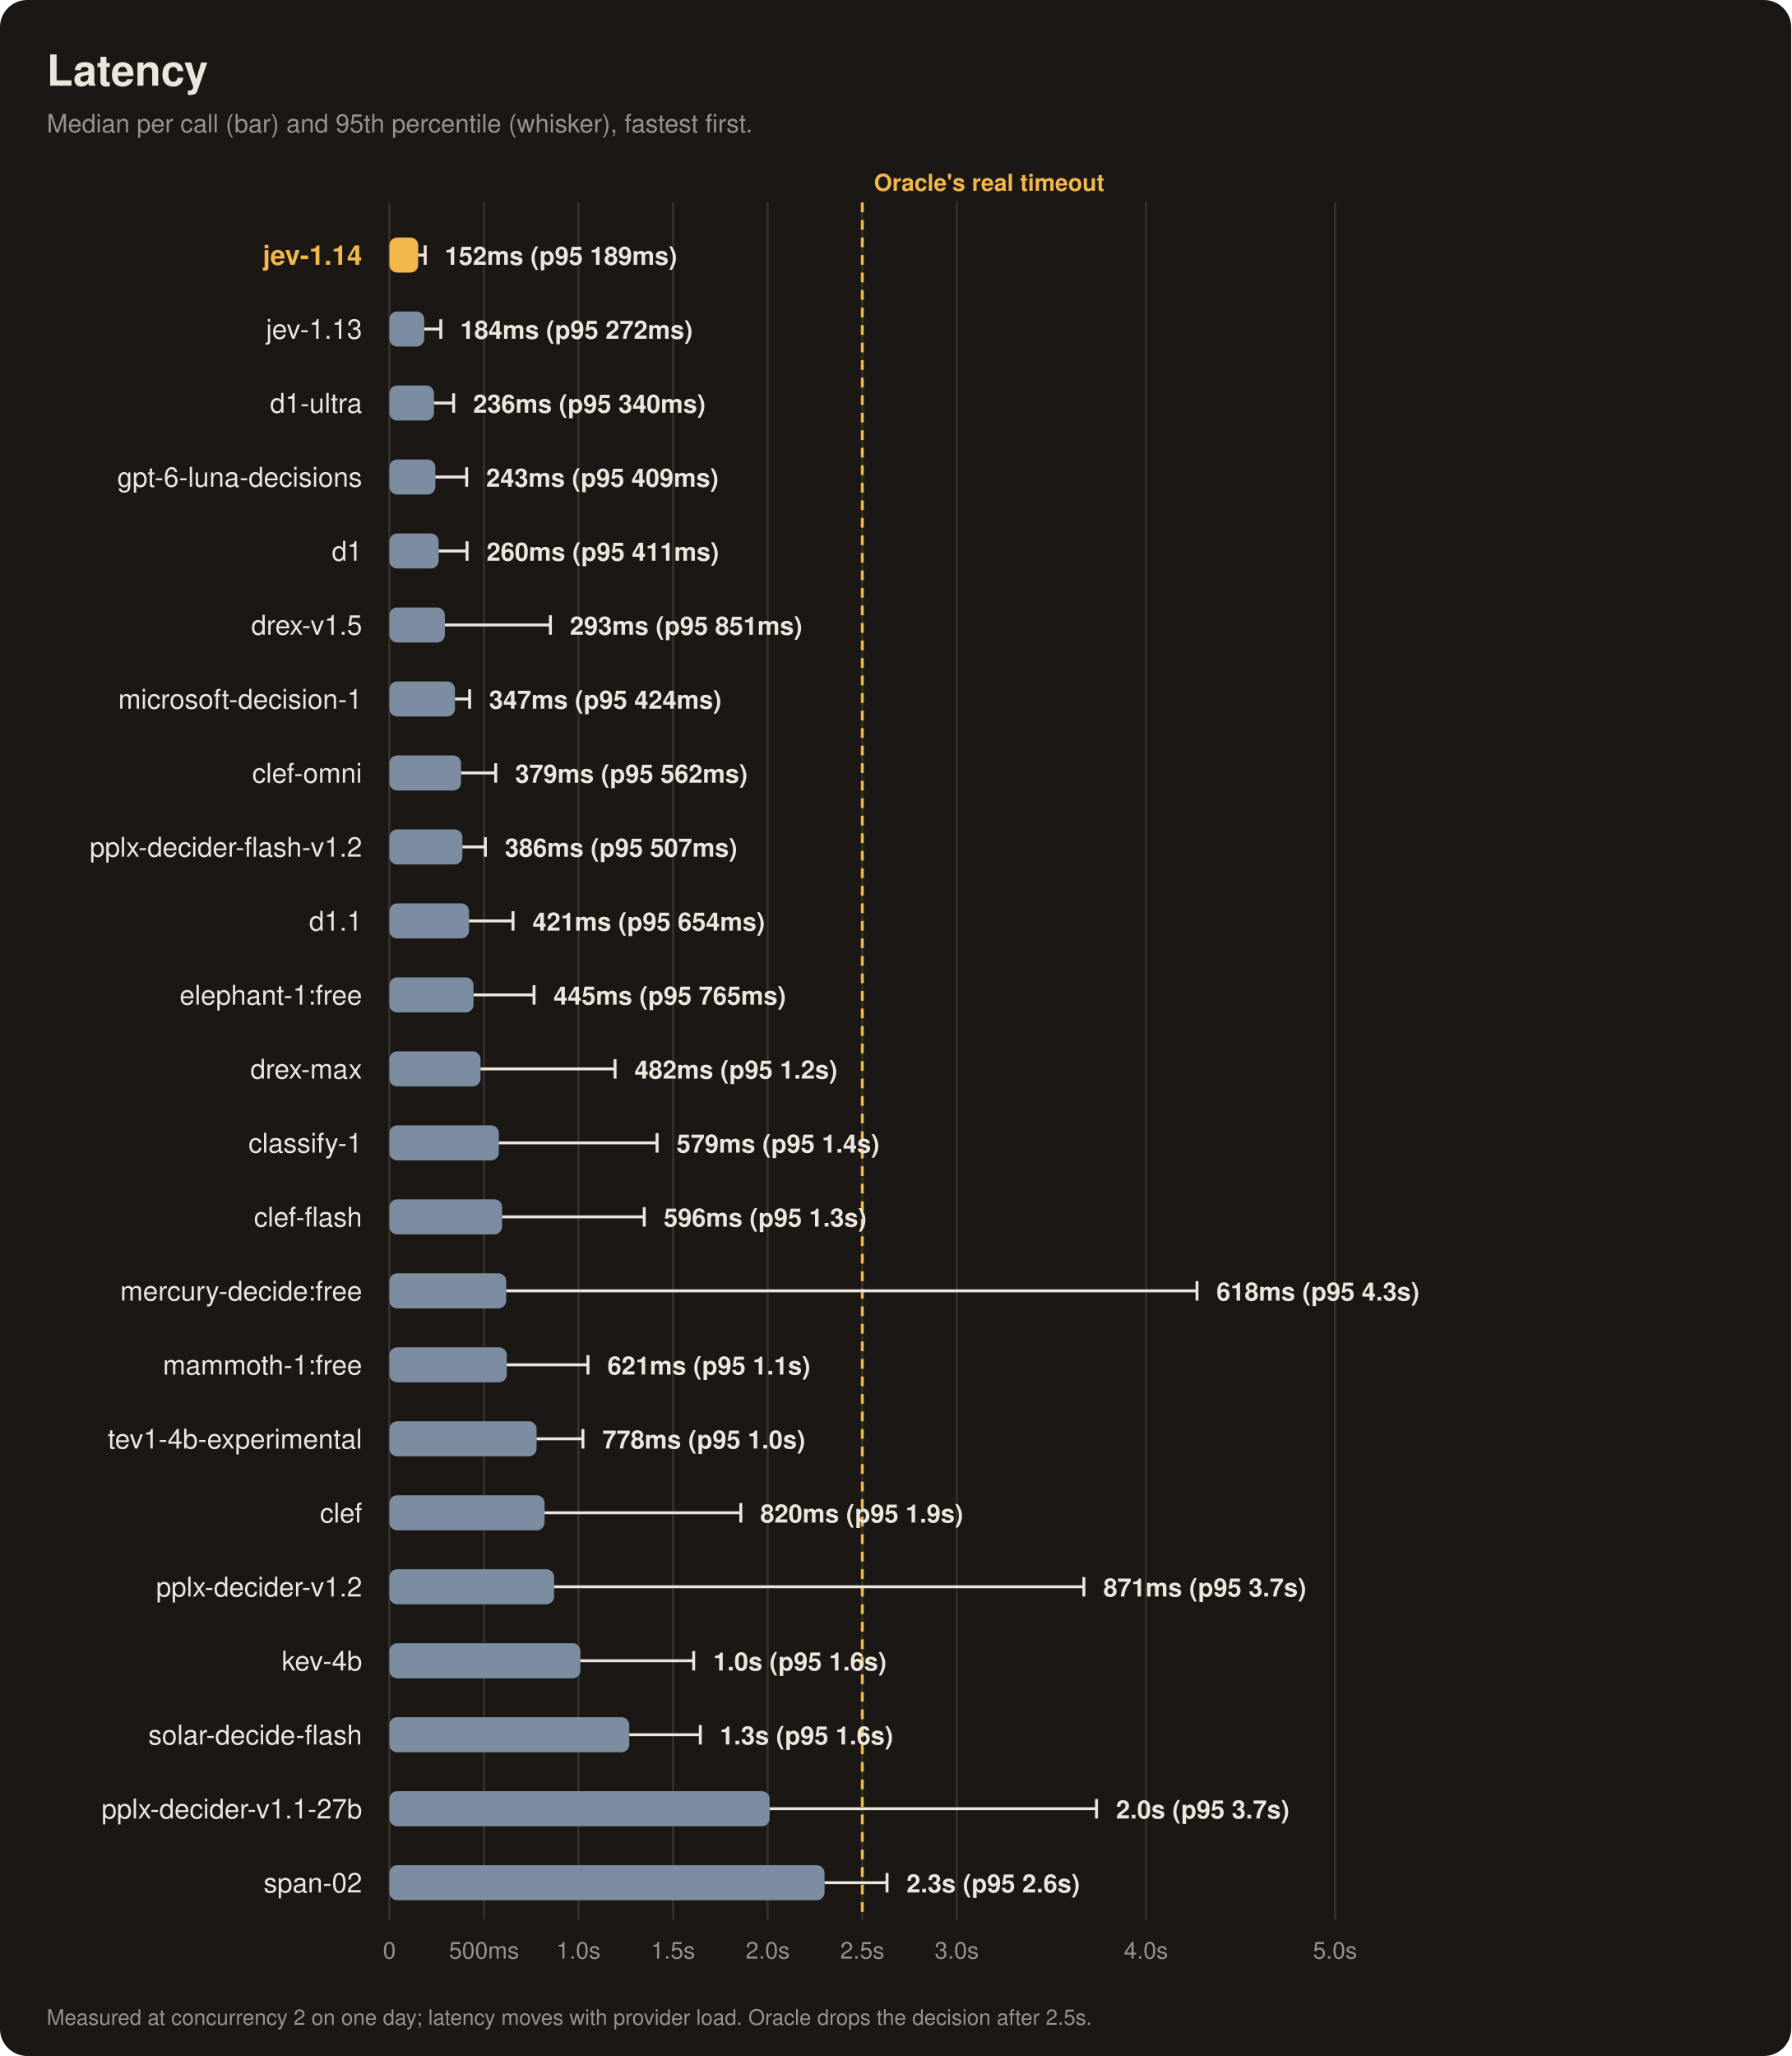
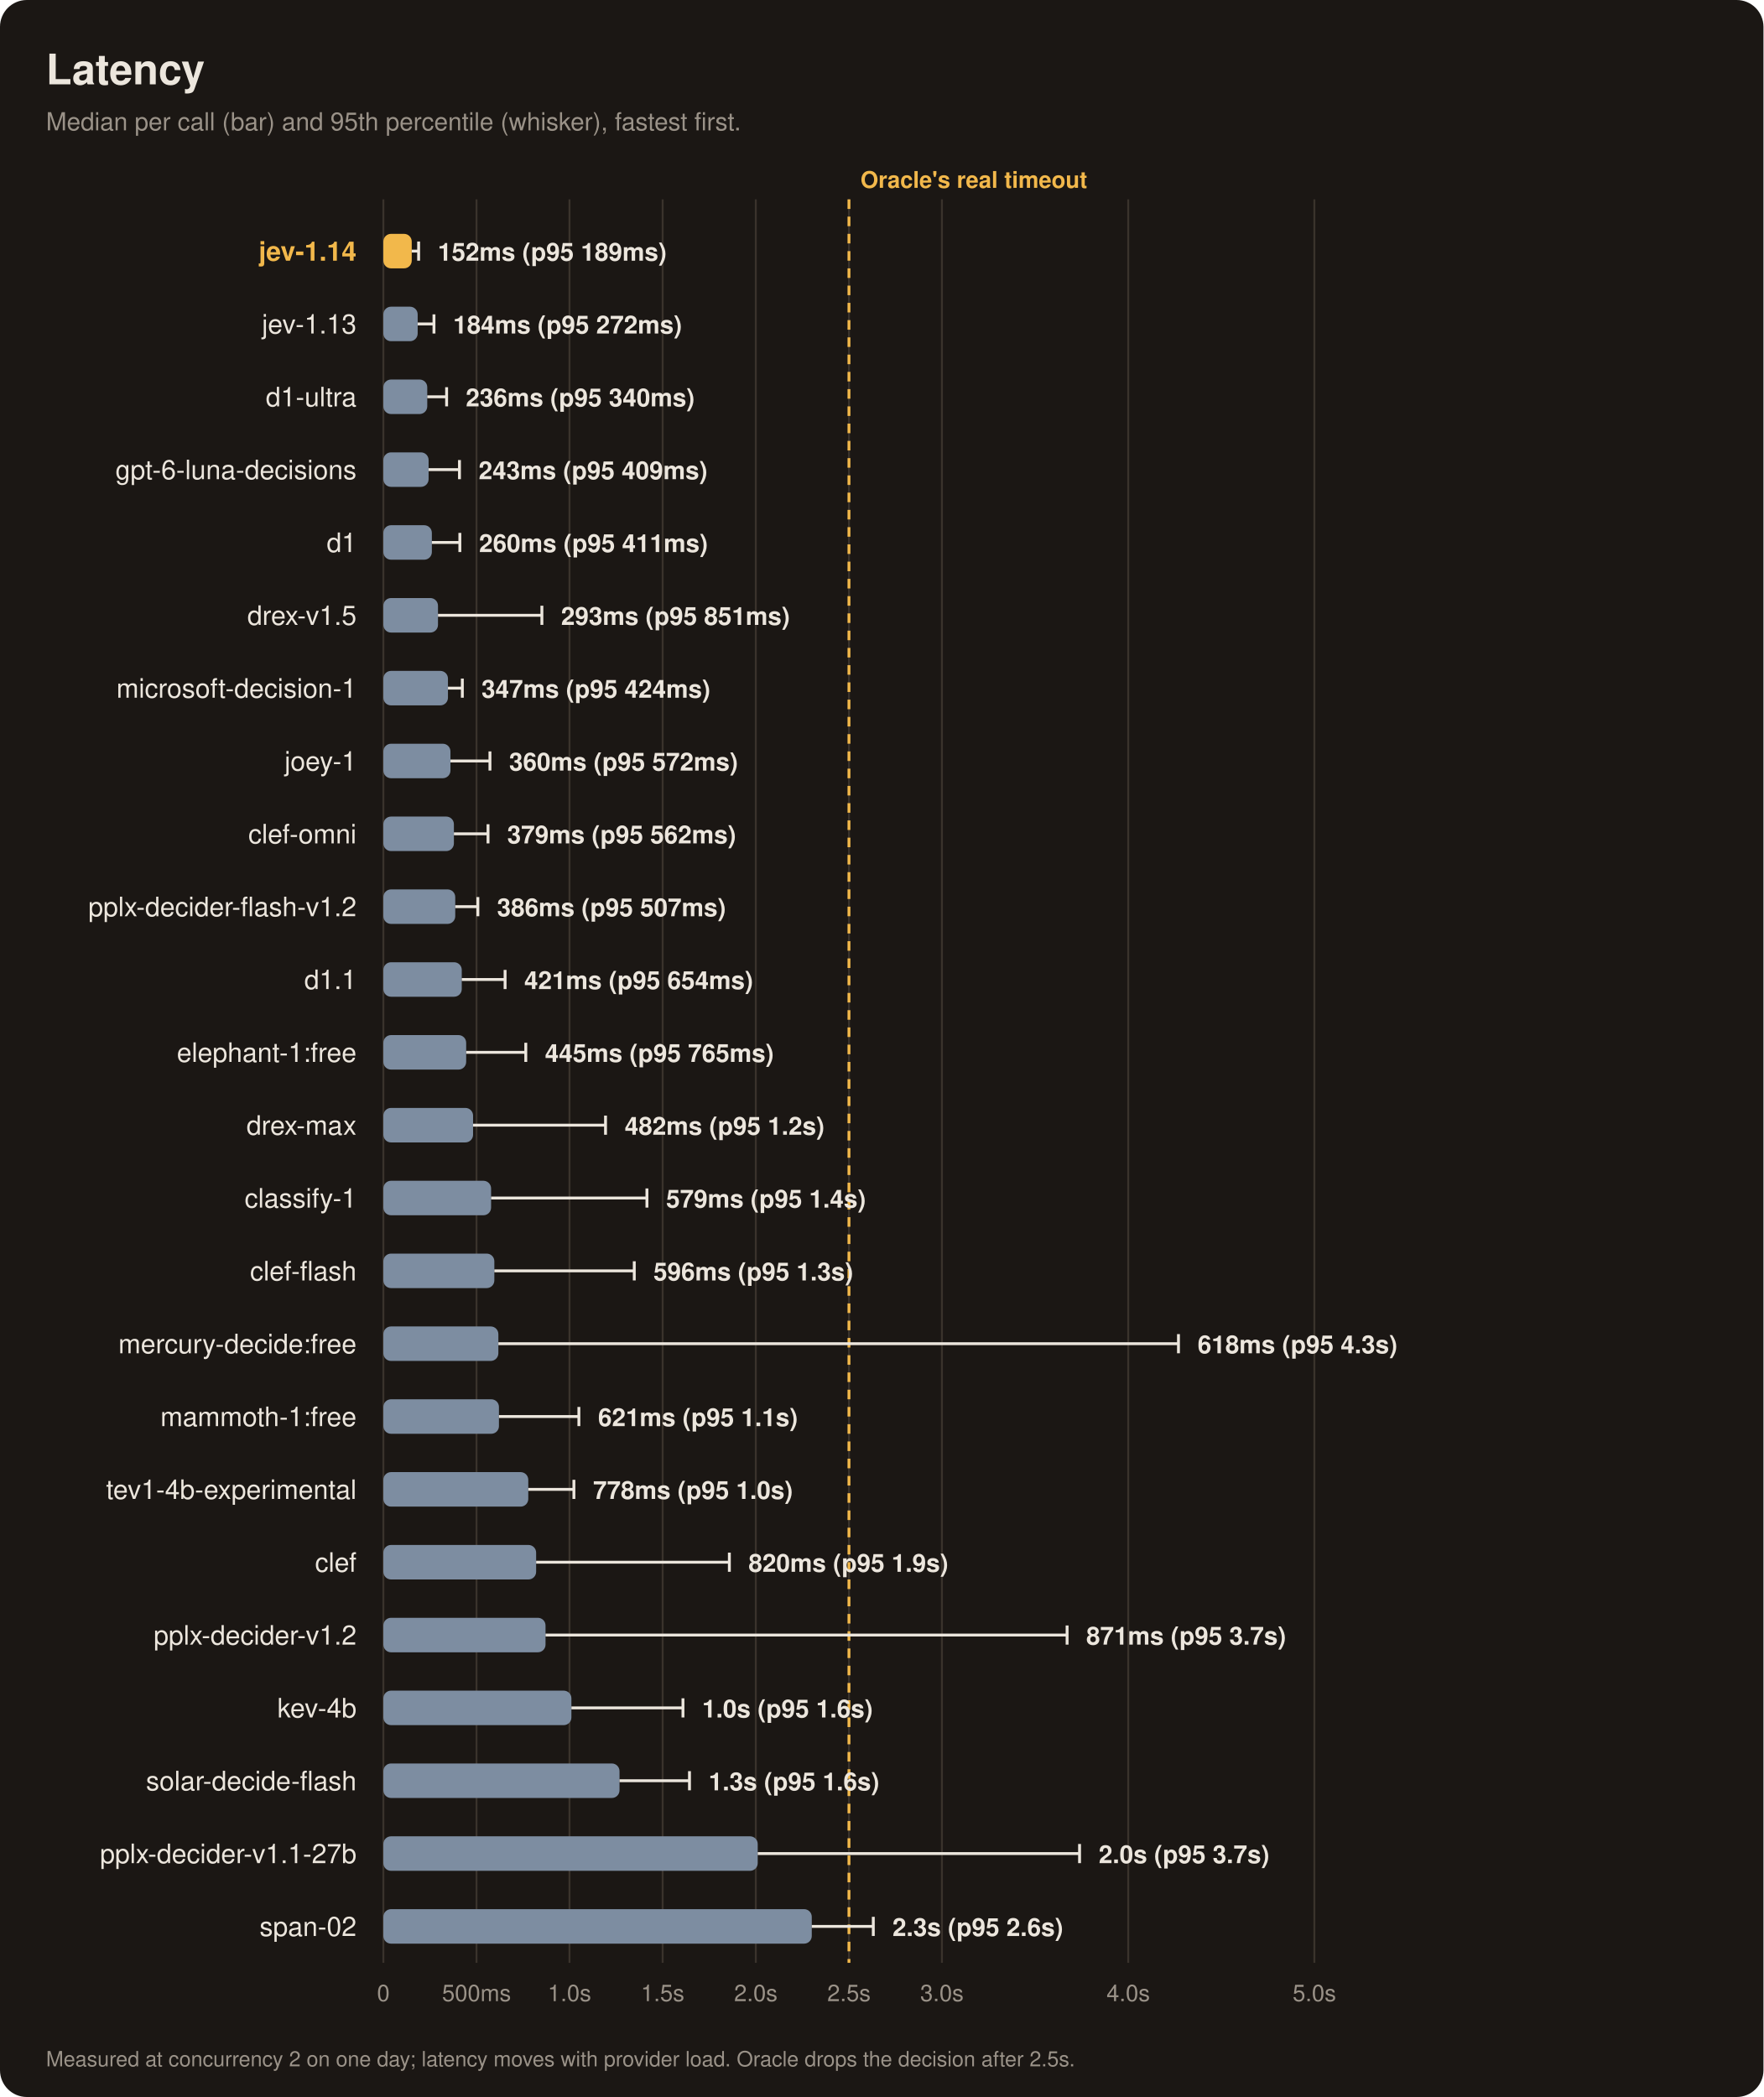
- <svg xmlns="http://www.w3.org/2000/svg" viewBox="0 0 920 1056" width="920" role="img" aria-label="Latency" font-family="-apple-system,BlinkMacSystemFont,'Segoe UI',Helvetica,Arial,sans-serif">
-   <rect width="920" height="1056" rx="14" fill="#1b1714" />
+ <svg xmlns="http://www.w3.org/2000/svg" viewBox="0 0 920 1094" width="920" role="img" aria-label="Latency" font-family="-apple-system,BlinkMacSystemFont,'Segoe UI',Helvetica,Arial,sans-serif">
+   <rect width="920" height="1094" rx="14" fill="#1b1714" />
  <text x="24.0" y="44.0" font-size="22" font-weight="700" fill="#ece6dd" text-anchor="start">Latency</text>
  <text x="24.0" y="68.0" font-size="13" font-weight="400" fill="#9a9288" text-anchor="start">Median per call (bar) and 95th percentile (whisker), fastest first.</text>
-   <line x1="200.0" y1="104.0" x2="200.0" y2="986.0" stroke="#3a332c" stroke-width="1.0" />
-   <text x="200.0" y="1006.0" font-size="12" font-weight="400" fill="#9a9288" text-anchor="middle">0</text>
-   <line x1="248.6" y1="104.0" x2="248.6" y2="986.0" stroke="#3a332c" stroke-width="1.0" />
-   <text x="248.6" y="1006.0" font-size="12" font-weight="400" fill="#9a9288" text-anchor="middle">500ms</text>
-   <line x1="297.1" y1="104.0" x2="297.1" y2="986.0" stroke="#3a332c" stroke-width="1.0" />
-   <text x="297.1" y="1006.0" font-size="12" font-weight="400" fill="#9a9288" text-anchor="middle">1.0s</text>
-   <line x1="345.7" y1="104.0" x2="345.7" y2="986.0" stroke="#3a332c" stroke-width="1.0" />
-   <text x="345.7" y="1006.0" font-size="12" font-weight="400" fill="#9a9288" text-anchor="middle">1.5s</text>
-   <line x1="394.3" y1="104.0" x2="394.3" y2="986.0" stroke="#3a332c" stroke-width="1.0" />
-   <text x="394.3" y="1006.0" font-size="12" font-weight="400" fill="#9a9288" text-anchor="middle">2.0s</text>
-   <line x1="442.9" y1="104.0" x2="442.9" y2="986.0" stroke="#3a332c" stroke-width="1.0" />
-   <text x="442.9" y="1006.0" font-size="12" font-weight="400" fill="#9a9288" text-anchor="middle">2.5s</text>
-   <line x1="491.4" y1="104.0" x2="491.4" y2="986.0" stroke="#3a332c" stroke-width="1.0" />
-   <text x="491.4" y="1006.0" font-size="12" font-weight="400" fill="#9a9288" text-anchor="middle">3.0s</text>
-   <line x1="588.6" y1="104.0" x2="588.6" y2="986.0" stroke="#3a332c" stroke-width="1.0" />
-   <text x="588.6" y="1006.0" font-size="12" font-weight="400" fill="#9a9288" text-anchor="middle">4.0s</text>
-   <line x1="685.7" y1="104.0" x2="685.7" y2="986.0" stroke="#3a332c" stroke-width="1.0" />
-   <text x="685.7" y="1006.0" font-size="12" font-weight="400" fill="#9a9288" text-anchor="middle">5.0s</text>
-   <line x1="442.9" y1="104.0" x2="442.9" y2="986.0" stroke="#f2b84b" stroke-width="1.5" stroke-dasharray="5 4" />
+   <line x1="200.0" y1="104.0" x2="200.0" y2="1024.0" stroke="#3a332c" stroke-width="1.0" />
+   <text x="200.0" y="1044.0" font-size="12" font-weight="400" fill="#9a9288" text-anchor="middle">0</text>
+   <line x1="248.6" y1="104.0" x2="248.6" y2="1024.0" stroke="#3a332c" stroke-width="1.0" />
+   <text x="248.6" y="1044.0" font-size="12" font-weight="400" fill="#9a9288" text-anchor="middle">500ms</text>
+   <line x1="297.1" y1="104.0" x2="297.1" y2="1024.0" stroke="#3a332c" stroke-width="1.0" />
+   <text x="297.1" y="1044.0" font-size="12" font-weight="400" fill="#9a9288" text-anchor="middle">1.0s</text>
+   <line x1="345.7" y1="104.0" x2="345.7" y2="1024.0" stroke="#3a332c" stroke-width="1.0" />
+   <text x="345.7" y="1044.0" font-size="12" font-weight="400" fill="#9a9288" text-anchor="middle">1.5s</text>
+   <line x1="394.3" y1="104.0" x2="394.3" y2="1024.0" stroke="#3a332c" stroke-width="1.0" />
+   <text x="394.3" y="1044.0" font-size="12" font-weight="400" fill="#9a9288" text-anchor="middle">2.0s</text>
+   <line x1="442.9" y1="104.0" x2="442.9" y2="1024.0" stroke="#3a332c" stroke-width="1.0" />
+   <text x="442.9" y="1044.0" font-size="12" font-weight="400" fill="#9a9288" text-anchor="middle">2.5s</text>
+   <line x1="491.4" y1="104.0" x2="491.4" y2="1024.0" stroke="#3a332c" stroke-width="1.0" />
+   <text x="491.4" y="1044.0" font-size="12" font-weight="400" fill="#9a9288" text-anchor="middle">3.0s</text>
+   <line x1="588.6" y1="104.0" x2="588.6" y2="1024.0" stroke="#3a332c" stroke-width="1.0" />
+   <text x="588.6" y="1044.0" font-size="12" font-weight="400" fill="#9a9288" text-anchor="middle">4.0s</text>
+   <line x1="685.7" y1="104.0" x2="685.7" y2="1024.0" stroke="#3a332c" stroke-width="1.0" />
+   <text x="685.7" y="1044.0" font-size="12" font-weight="400" fill="#9a9288" text-anchor="middle">5.0s</text>
+   <line x1="442.9" y1="104.0" x2="442.9" y2="1024.0" stroke="#f2b84b" stroke-width="1.5" stroke-dasharray="5 4" />
  <text x="448.9" y="98.0" font-size="12" font-weight="600" fill="#f2b84b" text-anchor="start">Oracle's real timeout</text>
  <text x="186.0" y="136.0" font-size="14" font-weight="700" fill="#f2b84b" text-anchor="end">jev-1.14</text>
  <rect x="200.0" y="122.0" width="14.8" height="18.0" rx="4.0" fill="#f2b84b" />
  <line x1="214.8" y1="131.0" x2="218.4" y2="131.0" stroke="#ece6dd" stroke-width="1.5" />
  <line x1="218.4" y1="126.0" x2="218.4" y2="136.0" stroke="#ece6dd" stroke-width="1.5" />
  <text x="228.4" y="136.0" font-size="13" font-weight="600" fill="#ece6dd" text-anchor="start">152ms  (p95 189ms)</text>
  <text x="186.0" y="174.0" font-size="14" font-weight="500" fill="#ece6dd" text-anchor="end">jev-1.13</text>
  <rect x="200.0" y="160.0" width="17.9" height="18.0" rx="4.0" fill="#7d8da1" />
  <line x1="217.9" y1="169.0" x2="226.4" y2="169.0" stroke="#ece6dd" stroke-width="1.5" />
  <line x1="226.4" y1="164.0" x2="226.4" y2="174.0" stroke="#ece6dd" stroke-width="1.5" />
  <text x="236.4" y="174.0" font-size="13" font-weight="600" fill="#ece6dd" text-anchor="start">184ms  (p95 272ms)</text>
  <text x="186.0" y="212.0" font-size="14" font-weight="500" fill="#ece6dd" text-anchor="end">d1-ultra</text>
  <rect x="200.0" y="198.0" width="22.9" height="18.0" rx="4.0" fill="#7d8da1" />
  <line x1="222.9" y1="207.0" x2="233.0" y2="207.0" stroke="#ece6dd" stroke-width="1.5" />
  <line x1="233.0" y1="202.0" x2="233.0" y2="212.0" stroke="#ece6dd" stroke-width="1.5" />
  <text x="243.0" y="212.0" font-size="13" font-weight="600" fill="#ece6dd" text-anchor="start">236ms  (p95 340ms)</text>
  <text x="186.0" y="250.0" font-size="14" font-weight="500" fill="#ece6dd" text-anchor="end">gpt-6-luna-decisions</text>
  <rect x="200.0" y="236.0" width="23.6" height="18.0" rx="4.0" fill="#7d8da1" />
  <line x1="223.6" y1="245.0" x2="239.7" y2="245.0" stroke="#ece6dd" stroke-width="1.5" />
  <line x1="239.7" y1="240.0" x2="239.7" y2="250.0" stroke="#ece6dd" stroke-width="1.5" />
  <text x="249.7" y="250.0" font-size="13" font-weight="600" fill="#ece6dd" text-anchor="start">243ms  (p95 409ms)</text>
  <text x="186.0" y="288.0" font-size="14" font-weight="500" fill="#ece6dd" text-anchor="end">d1</text>
  <rect x="200.0" y="274.0" width="25.3" height="18.0" rx="4.0" fill="#7d8da1" />
  <line x1="225.3" y1="283.0" x2="239.9" y2="283.0" stroke="#ece6dd" stroke-width="1.5" />
  <line x1="239.9" y1="278.0" x2="239.9" y2="288.0" stroke="#ece6dd" stroke-width="1.5" />
  <text x="249.9" y="288.0" font-size="13" font-weight="600" fill="#ece6dd" text-anchor="start">260ms  (p95 411ms)</text>
  <text x="186.0" y="326.0" font-size="14" font-weight="500" fill="#ece6dd" text-anchor="end">drex-v1.5</text>
  <rect x="200.0" y="312.0" width="28.5" height="18.0" rx="4.0" fill="#7d8da1" />
  <line x1="228.5" y1="321.0" x2="282.7" y2="321.0" stroke="#ece6dd" stroke-width="1.5" />
  <line x1="282.7" y1="316.0" x2="282.7" y2="326.0" stroke="#ece6dd" stroke-width="1.5" />
  <text x="292.7" y="326.0" font-size="13" font-weight="600" fill="#ece6dd" text-anchor="start">293ms  (p95 851ms)</text>
  <text x="186.0" y="364.0" font-size="14" font-weight="500" fill="#ece6dd" text-anchor="end">microsoft-decision-1</text>
  <rect x="200.0" y="350.0" width="33.7" height="18.0" rx="4.0" fill="#7d8da1" />
  <line x1="233.7" y1="359.0" x2="241.2" y2="359.0" stroke="#ece6dd" stroke-width="1.5" />
  <line x1="241.2" y1="354.0" x2="241.2" y2="364.0" stroke="#ece6dd" stroke-width="1.5" />
  <text x="251.2" y="364.0" font-size="13" font-weight="600" fill="#ece6dd" text-anchor="start">347ms  (p95 424ms)</text>
-   <text x="186.0" y="402.0" font-size="14" font-weight="500" fill="#ece6dd" text-anchor="end">clef-omni</text>
-   <rect x="200.0" y="388.0" width="36.8" height="18.0" rx="4.0" fill="#7d8da1" />
-   <line x1="236.8" y1="397.0" x2="254.6" y2="397.0" stroke="#ece6dd" stroke-width="1.5" />
-   <line x1="254.6" y1="392.0" x2="254.6" y2="402.0" stroke="#ece6dd" stroke-width="1.5" />
-   <text x="264.6" y="402.0" font-size="13" font-weight="600" fill="#ece6dd" text-anchor="start">379ms  (p95 562ms)</text>
-   <text x="186.0" y="440.0" font-size="14" font-weight="500" fill="#ece6dd" text-anchor="end">pplx-decider-flash-v1.2</text>
-   <rect x="200.0" y="426.0" width="37.5" height="18.0" rx="4.0" fill="#7d8da1" />
-   <line x1="237.5" y1="435.0" x2="249.3" y2="435.0" stroke="#ece6dd" stroke-width="1.5" />
-   <line x1="249.3" y1="430.0" x2="249.3" y2="440.0" stroke="#ece6dd" stroke-width="1.5" />
-   <text x="259.3" y="440.0" font-size="13" font-weight="600" fill="#ece6dd" text-anchor="start">386ms  (p95 507ms)</text>
-   <text x="186.0" y="478.0" font-size="14" font-weight="500" fill="#ece6dd" text-anchor="end">d1.1</text>
-   <rect x="200.0" y="464.0" width="40.9" height="18.0" rx="4.0" fill="#7d8da1" />
-   <line x1="240.9" y1="473.0" x2="263.5" y2="473.0" stroke="#ece6dd" stroke-width="1.5" />
-   <line x1="263.5" y1="468.0" x2="263.5" y2="478.0" stroke="#ece6dd" stroke-width="1.5" />
-   <text x="273.5" y="478.0" font-size="13" font-weight="600" fill="#ece6dd" text-anchor="start">421ms  (p95 654ms)</text>
-   <text x="186.0" y="516.0" font-size="14" font-weight="500" fill="#ece6dd" text-anchor="end">elephant-1:free</text>
-   <rect x="200.0" y="502.0" width="43.2" height="18.0" rx="4.0" fill="#7d8da1" />
-   <line x1="243.2" y1="511.0" x2="274.3" y2="511.0" stroke="#ece6dd" stroke-width="1.5" />
-   <line x1="274.3" y1="506.0" x2="274.3" y2="516.0" stroke="#ece6dd" stroke-width="1.5" />
-   <text x="284.3" y="516.0" font-size="13" font-weight="600" fill="#ece6dd" text-anchor="start">445ms  (p95 765ms)</text>
-   <text x="186.0" y="554.0" font-size="14" font-weight="500" fill="#ece6dd" text-anchor="end">drex-max</text>
-   <rect x="200.0" y="540.0" width="46.8" height="18.0" rx="4.0" fill="#7d8da1" />
-   <line x1="246.8" y1="549.0" x2="315.9" y2="549.0" stroke="#ece6dd" stroke-width="1.5" />
-   <line x1="315.9" y1="544.0" x2="315.9" y2="554.0" stroke="#ece6dd" stroke-width="1.5" />
-   <text x="325.9" y="554.0" font-size="13" font-weight="600" fill="#ece6dd" text-anchor="start">482ms  (p95 1.2s)</text>
-   <text x="186.0" y="592.0" font-size="14" font-weight="500" fill="#ece6dd" text-anchor="end">classify-1</text>
-   <rect x="200.0" y="578.0" width="56.2" height="18.0" rx="4.0" fill="#7d8da1" />
-   <line x1="256.2" y1="587.0" x2="337.5" y2="587.0" stroke="#ece6dd" stroke-width="1.5" />
-   <line x1="337.5" y1="582.0" x2="337.5" y2="592.0" stroke="#ece6dd" stroke-width="1.5" />
-   <text x="347.5" y="592.0" font-size="13" font-weight="600" fill="#ece6dd" text-anchor="start">579ms  (p95 1.4s)</text>
-   <text x="186.0" y="630.0" font-size="14" font-weight="500" fill="#ece6dd" text-anchor="end">clef-flash</text>
-   <rect x="200.0" y="616.0" width="57.9" height="18.0" rx="4.0" fill="#7d8da1" />
-   <line x1="257.9" y1="625.0" x2="330.9" y2="625.0" stroke="#ece6dd" stroke-width="1.5" />
-   <line x1="330.9" y1="620.0" x2="330.9" y2="630.0" stroke="#ece6dd" stroke-width="1.5" />
-   <text x="340.9" y="630.0" font-size="13" font-weight="600" fill="#ece6dd" text-anchor="start">596ms  (p95 1.3s)</text>
-   <text x="186.0" y="668.0" font-size="14" font-weight="500" fill="#ece6dd" text-anchor="end">mercury-decide:free</text>
-   <rect x="200.0" y="654.0" width="60.0" height="18.0" rx="4.0" fill="#7d8da1" />
-   <line x1="260.0" y1="663.0" x2="614.8" y2="663.0" stroke="#ece6dd" stroke-width="1.5" />
-   <line x1="614.8" y1="658.0" x2="614.8" y2="668.0" stroke="#ece6dd" stroke-width="1.5" />
-   <text x="624.8" y="668.0" font-size="13" font-weight="600" fill="#ece6dd" text-anchor="start">618ms  (p95 4.3s)</text>
-   <text x="186.0" y="706.0" font-size="14" font-weight="500" fill="#ece6dd" text-anchor="end">mammoth-1:free</text>
-   <rect x="200.0" y="692.0" width="60.3" height="18.0" rx="4.0" fill="#7d8da1" />
-   <line x1="260.3" y1="701.0" x2="302.0" y2="701.0" stroke="#ece6dd" stroke-width="1.5" />
-   <line x1="302.0" y1="696.0" x2="302.0" y2="706.0" stroke="#ece6dd" stroke-width="1.5" />
-   <text x="312.0" y="706.0" font-size="13" font-weight="600" fill="#ece6dd" text-anchor="start">621ms  (p95 1.1s)</text>
-   <text x="186.0" y="744.0" font-size="14" font-weight="500" fill="#ece6dd" text-anchor="end">tev1-4b-experimental</text>
-   <rect x="200.0" y="730.0" width="75.6" height="18.0" rx="4.0" fill="#7d8da1" />
-   <line x1="275.6" y1="739.0" x2="299.4" y2="739.0" stroke="#ece6dd" stroke-width="1.5" />
-   <line x1="299.4" y1="734.0" x2="299.4" y2="744.0" stroke="#ece6dd" stroke-width="1.5" />
-   <text x="309.4" y="744.0" font-size="13" font-weight="600" fill="#ece6dd" text-anchor="start">778ms  (p95 1.0s)</text>
-   <text x="186.0" y="782.0" font-size="14" font-weight="500" fill="#ece6dd" text-anchor="end">clef</text>
-   <rect x="200.0" y="768.0" width="79.7" height="18.0" rx="4.0" fill="#7d8da1" />
-   <line x1="279.7" y1="777.0" x2="380.5" y2="777.0" stroke="#ece6dd" stroke-width="1.5" />
-   <line x1="380.5" y1="772.0" x2="380.5" y2="782.0" stroke="#ece6dd" stroke-width="1.5" />
-   <text x="390.5" y="782.0" font-size="13" font-weight="600" fill="#ece6dd" text-anchor="start">820ms  (p95 1.9s)</text>
-   <text x="186.0" y="820.0" font-size="14" font-weight="500" fill="#ece6dd" text-anchor="end">pplx-decider-v1.2</text>
-   <rect x="200.0" y="806.0" width="84.6" height="18.0" rx="4.0" fill="#7d8da1" />
-   <line x1="284.6" y1="815.0" x2="556.7" y2="815.0" stroke="#ece6dd" stroke-width="1.5" />
-   <line x1="556.7" y1="810.0" x2="556.7" y2="820.0" stroke="#ece6dd" stroke-width="1.5" />
-   <text x="566.7" y="820.0" font-size="13" font-weight="600" fill="#ece6dd" text-anchor="start">871ms  (p95 3.7s)</text>
-   <text x="186.0" y="858.0" font-size="14" font-weight="500" fill="#ece6dd" text-anchor="end">kev-4b</text>
-   <rect x="200.0" y="844.0" width="98.1" height="18.0" rx="4.0" fill="#7d8da1" />
-   <line x1="298.1" y1="853.0" x2="356.3" y2="853.0" stroke="#ece6dd" stroke-width="1.5" />
-   <line x1="356.3" y1="848.0" x2="356.3" y2="858.0" stroke="#ece6dd" stroke-width="1.5" />
-   <text x="366.3" y="858.0" font-size="13" font-weight="600" fill="#ece6dd" text-anchor="start">1.0s  (p95 1.6s)</text>
-   <text x="186.0" y="896.0" font-size="14" font-weight="500" fill="#ece6dd" text-anchor="end">solar-decide-flash</text>
-   <rect x="200.0" y="882.0" width="123.2" height="18.0" rx="4.0" fill="#7d8da1" />
-   <line x1="323.2" y1="891.0" x2="359.7" y2="891.0" stroke="#ece6dd" stroke-width="1.5" />
-   <line x1="359.7" y1="886.0" x2="359.7" y2="896.0" stroke="#ece6dd" stroke-width="1.5" />
-   <text x="369.7" y="896.0" font-size="13" font-weight="600" fill="#ece6dd" text-anchor="start">1.3s  (p95 1.6s)</text>
-   <text x="186.0" y="934.0" font-size="14" font-weight="500" fill="#ece6dd" text-anchor="end">pplx-decider-v1.1-27b</text>
-   <rect x="200.0" y="920.0" width="195.3" height="18.0" rx="4.0" fill="#7d8da1" />
-   <line x1="395.3" y1="929.0" x2="563.2" y2="929.0" stroke="#ece6dd" stroke-width="1.5" />
-   <line x1="563.2" y1="924.0" x2="563.2" y2="934.0" stroke="#ece6dd" stroke-width="1.5" />
-   <text x="573.2" y="934.0" font-size="13" font-weight="600" fill="#ece6dd" text-anchor="start">2.0s  (p95 3.7s)</text>
-   <text x="186.0" y="972.0" font-size="14" font-weight="500" fill="#ece6dd" text-anchor="end">span-02</text>
-   <rect x="200.0" y="958.0" width="223.5" height="18.0" rx="4.0" fill="#7d8da1" />
-   <line x1="423.5" y1="967.0" x2="455.6" y2="967.0" stroke="#ece6dd" stroke-width="1.5" />
-   <line x1="455.6" y1="962.0" x2="455.6" y2="972.0" stroke="#ece6dd" stroke-width="1.5" />
-   <text x="465.6" y="972.0" font-size="13" font-weight="600" fill="#ece6dd" text-anchor="start">2.3s  (p95 2.6s)</text>
-   <text x="24.0" y="1040.0" font-size="11" font-weight="400" fill="#9a9288" text-anchor="start">Measured at concurrency 2 on one day; latency moves with provider load. Oracle drops the decision after 2.5s.</text>
+   <text x="186.0" y="402.0" font-size="14" font-weight="500" fill="#ece6dd" text-anchor="end">joey-1</text>
+   <rect x="200.0" y="388.0" width="35.0" height="18.0" rx="4.0" fill="#7d8da1" />
+   <line x1="235.0" y1="397.0" x2="255.6" y2="397.0" stroke="#ece6dd" stroke-width="1.5" />
+   <line x1="255.6" y1="392.0" x2="255.6" y2="402.0" stroke="#ece6dd" stroke-width="1.5" />
+   <text x="265.6" y="402.0" font-size="13" font-weight="600" fill="#ece6dd" text-anchor="start">360ms  (p95 572ms)</text>
+   <text x="186.0" y="440.0" font-size="14" font-weight="500" fill="#ece6dd" text-anchor="end">clef-omni</text>
+   <rect x="200.0" y="426.0" width="36.8" height="18.0" rx="4.0" fill="#7d8da1" />
+   <line x1="236.8" y1="435.0" x2="254.6" y2="435.0" stroke="#ece6dd" stroke-width="1.5" />
+   <line x1="254.6" y1="430.0" x2="254.6" y2="440.0" stroke="#ece6dd" stroke-width="1.5" />
+   <text x="264.6" y="440.0" font-size="13" font-weight="600" fill="#ece6dd" text-anchor="start">379ms  (p95 562ms)</text>
+   <text x="186.0" y="478.0" font-size="14" font-weight="500" fill="#ece6dd" text-anchor="end">pplx-decider-flash-v1.2</text>
+   <rect x="200.0" y="464.0" width="37.5" height="18.0" rx="4.0" fill="#7d8da1" />
+   <line x1="237.5" y1="473.0" x2="249.3" y2="473.0" stroke="#ece6dd" stroke-width="1.5" />
+   <line x1="249.3" y1="468.0" x2="249.3" y2="478.0" stroke="#ece6dd" stroke-width="1.5" />
+   <text x="259.3" y="478.0" font-size="13" font-weight="600" fill="#ece6dd" text-anchor="start">386ms  (p95 507ms)</text>
+   <text x="186.0" y="516.0" font-size="14" font-weight="500" fill="#ece6dd" text-anchor="end">d1.1</text>
+   <rect x="200.0" y="502.0" width="40.9" height="18.0" rx="4.0" fill="#7d8da1" />
+   <line x1="240.9" y1="511.0" x2="263.5" y2="511.0" stroke="#ece6dd" stroke-width="1.5" />
+   <line x1="263.5" y1="506.0" x2="263.5" y2="516.0" stroke="#ece6dd" stroke-width="1.5" />
+   <text x="273.5" y="516.0" font-size="13" font-weight="600" fill="#ece6dd" text-anchor="start">421ms  (p95 654ms)</text>
+   <text x="186.0" y="554.0" font-size="14" font-weight="500" fill="#ece6dd" text-anchor="end">elephant-1:free</text>
+   <rect x="200.0" y="540.0" width="43.2" height="18.0" rx="4.0" fill="#7d8da1" />
+   <line x1="243.2" y1="549.0" x2="274.3" y2="549.0" stroke="#ece6dd" stroke-width="1.5" />
+   <line x1="274.3" y1="544.0" x2="274.3" y2="554.0" stroke="#ece6dd" stroke-width="1.5" />
+   <text x="284.3" y="554.0" font-size="13" font-weight="600" fill="#ece6dd" text-anchor="start">445ms  (p95 765ms)</text>
+   <text x="186.0" y="592.0" font-size="14" font-weight="500" fill="#ece6dd" text-anchor="end">drex-max</text>
+   <rect x="200.0" y="578.0" width="46.8" height="18.0" rx="4.0" fill="#7d8da1" />
+   <line x1="246.8" y1="587.0" x2="315.9" y2="587.0" stroke="#ece6dd" stroke-width="1.5" />
+   <line x1="315.9" y1="582.0" x2="315.9" y2="592.0" stroke="#ece6dd" stroke-width="1.5" />
+   <text x="325.9" y="592.0" font-size="13" font-weight="600" fill="#ece6dd" text-anchor="start">482ms  (p95 1.2s)</text>
+   <text x="186.0" y="630.0" font-size="14" font-weight="500" fill="#ece6dd" text-anchor="end">classify-1</text>
+   <rect x="200.0" y="616.0" width="56.2" height="18.0" rx="4.0" fill="#7d8da1" />
+   <line x1="256.2" y1="625.0" x2="337.5" y2="625.0" stroke="#ece6dd" stroke-width="1.5" />
+   <line x1="337.5" y1="620.0" x2="337.5" y2="630.0" stroke="#ece6dd" stroke-width="1.5" />
+   <text x="347.5" y="630.0" font-size="13" font-weight="600" fill="#ece6dd" text-anchor="start">579ms  (p95 1.4s)</text>
+   <text x="186.0" y="668.0" font-size="14" font-weight="500" fill="#ece6dd" text-anchor="end">clef-flash</text>
+   <rect x="200.0" y="654.0" width="57.9" height="18.0" rx="4.0" fill="#7d8da1" />
+   <line x1="257.9" y1="663.0" x2="330.9" y2="663.0" stroke="#ece6dd" stroke-width="1.5" />
+   <line x1="330.9" y1="658.0" x2="330.9" y2="668.0" stroke="#ece6dd" stroke-width="1.5" />
+   <text x="340.9" y="668.0" font-size="13" font-weight="600" fill="#ece6dd" text-anchor="start">596ms  (p95 1.3s)</text>
+   <text x="186.0" y="706.0" font-size="14" font-weight="500" fill="#ece6dd" text-anchor="end">mercury-decide:free</text>
+   <rect x="200.0" y="692.0" width="60.0" height="18.0" rx="4.0" fill="#7d8da1" />
+   <line x1="260.0" y1="701.0" x2="614.8" y2="701.0" stroke="#ece6dd" stroke-width="1.5" />
+   <line x1="614.8" y1="696.0" x2="614.8" y2="706.0" stroke="#ece6dd" stroke-width="1.5" />
+   <text x="624.8" y="706.0" font-size="13" font-weight="600" fill="#ece6dd" text-anchor="start">618ms  (p95 4.3s)</text>
+   <text x="186.0" y="744.0" font-size="14" font-weight="500" fill="#ece6dd" text-anchor="end">mammoth-1:free</text>
+   <rect x="200.0" y="730.0" width="60.3" height="18.0" rx="4.0" fill="#7d8da1" />
+   <line x1="260.3" y1="739.0" x2="302.0" y2="739.0" stroke="#ece6dd" stroke-width="1.5" />
+   <line x1="302.0" y1="734.0" x2="302.0" y2="744.0" stroke="#ece6dd" stroke-width="1.5" />
+   <text x="312.0" y="744.0" font-size="13" font-weight="600" fill="#ece6dd" text-anchor="start">621ms  (p95 1.1s)</text>
+   <text x="186.0" y="782.0" font-size="14" font-weight="500" fill="#ece6dd" text-anchor="end">tev1-4b-experimental</text>
+   <rect x="200.0" y="768.0" width="75.6" height="18.0" rx="4.0" fill="#7d8da1" />
+   <line x1="275.6" y1="777.0" x2="299.4" y2="777.0" stroke="#ece6dd" stroke-width="1.5" />
+   <line x1="299.4" y1="772.0" x2="299.4" y2="782.0" stroke="#ece6dd" stroke-width="1.5" />
+   <text x="309.4" y="782.0" font-size="13" font-weight="600" fill="#ece6dd" text-anchor="start">778ms  (p95 1.0s)</text>
+   <text x="186.0" y="820.0" font-size="14" font-weight="500" fill="#ece6dd" text-anchor="end">clef</text>
+   <rect x="200.0" y="806.0" width="79.7" height="18.0" rx="4.0" fill="#7d8da1" />
+   <line x1="279.7" y1="815.0" x2="380.5" y2="815.0" stroke="#ece6dd" stroke-width="1.5" />
+   <line x1="380.5" y1="810.0" x2="380.5" y2="820.0" stroke="#ece6dd" stroke-width="1.5" />
+   <text x="390.5" y="820.0" font-size="13" font-weight="600" fill="#ece6dd" text-anchor="start">820ms  (p95 1.9s)</text>
+   <text x="186.0" y="858.0" font-size="14" font-weight="500" fill="#ece6dd" text-anchor="end">pplx-decider-v1.2</text>
+   <rect x="200.0" y="844.0" width="84.6" height="18.0" rx="4.0" fill="#7d8da1" />
+   <line x1="284.6" y1="853.0" x2="556.7" y2="853.0" stroke="#ece6dd" stroke-width="1.5" />
+   <line x1="556.7" y1="848.0" x2="556.7" y2="858.0" stroke="#ece6dd" stroke-width="1.5" />
+   <text x="566.7" y="858.0" font-size="13" font-weight="600" fill="#ece6dd" text-anchor="start">871ms  (p95 3.7s)</text>
+   <text x="186.0" y="896.0" font-size="14" font-weight="500" fill="#ece6dd" text-anchor="end">kev-4b</text>
+   <rect x="200.0" y="882.0" width="98.1" height="18.0" rx="4.0" fill="#7d8da1" />
+   <line x1="298.1" y1="891.0" x2="356.3" y2="891.0" stroke="#ece6dd" stroke-width="1.5" />
+   <line x1="356.3" y1="886.0" x2="356.3" y2="896.0" stroke="#ece6dd" stroke-width="1.5" />
+   <text x="366.3" y="896.0" font-size="13" font-weight="600" fill="#ece6dd" text-anchor="start">1.0s  (p95 1.6s)</text>
+   <text x="186.0" y="934.0" font-size="14" font-weight="500" fill="#ece6dd" text-anchor="end">solar-decide-flash</text>
+   <rect x="200.0" y="920.0" width="123.2" height="18.0" rx="4.0" fill="#7d8da1" />
+   <line x1="323.2" y1="929.0" x2="359.7" y2="929.0" stroke="#ece6dd" stroke-width="1.5" />
+   <line x1="359.7" y1="924.0" x2="359.7" y2="934.0" stroke="#ece6dd" stroke-width="1.5" />
+   <text x="369.7" y="934.0" font-size="13" font-weight="600" fill="#ece6dd" text-anchor="start">1.3s  (p95 1.6s)</text>
+   <text x="186.0" y="972.0" font-size="14" font-weight="500" fill="#ece6dd" text-anchor="end">pplx-decider-v1.1-27b</text>
+   <rect x="200.0" y="958.0" width="195.3" height="18.0" rx="4.0" fill="#7d8da1" />
+   <line x1="395.3" y1="967.0" x2="563.2" y2="967.0" stroke="#ece6dd" stroke-width="1.5" />
+   <line x1="563.2" y1="962.0" x2="563.2" y2="972.0" stroke="#ece6dd" stroke-width="1.5" />
+   <text x="573.2" y="972.0" font-size="13" font-weight="600" fill="#ece6dd" text-anchor="start">2.0s  (p95 3.7s)</text>
+   <text x="186.0" y="1010.0" font-size="14" font-weight="500" fill="#ece6dd" text-anchor="end">span-02</text>
+   <rect x="200.0" y="996.0" width="223.5" height="18.0" rx="4.0" fill="#7d8da1" />
+   <line x1="423.5" y1="1005.0" x2="455.6" y2="1005.0" stroke="#ece6dd" stroke-width="1.5" />
+   <line x1="455.6" y1="1000.0" x2="455.6" y2="1010.0" stroke="#ece6dd" stroke-width="1.5" />
+   <text x="465.6" y="1010.0" font-size="13" font-weight="600" fill="#ece6dd" text-anchor="start">2.3s  (p95 2.6s)</text>
+   <text x="24.0" y="1078.0" font-size="11" font-weight="400" fill="#9a9288" text-anchor="start">Measured at concurrency 2 on one day; latency moves with provider load. Oracle drops the decision after 2.5s.</text>
</svg>
